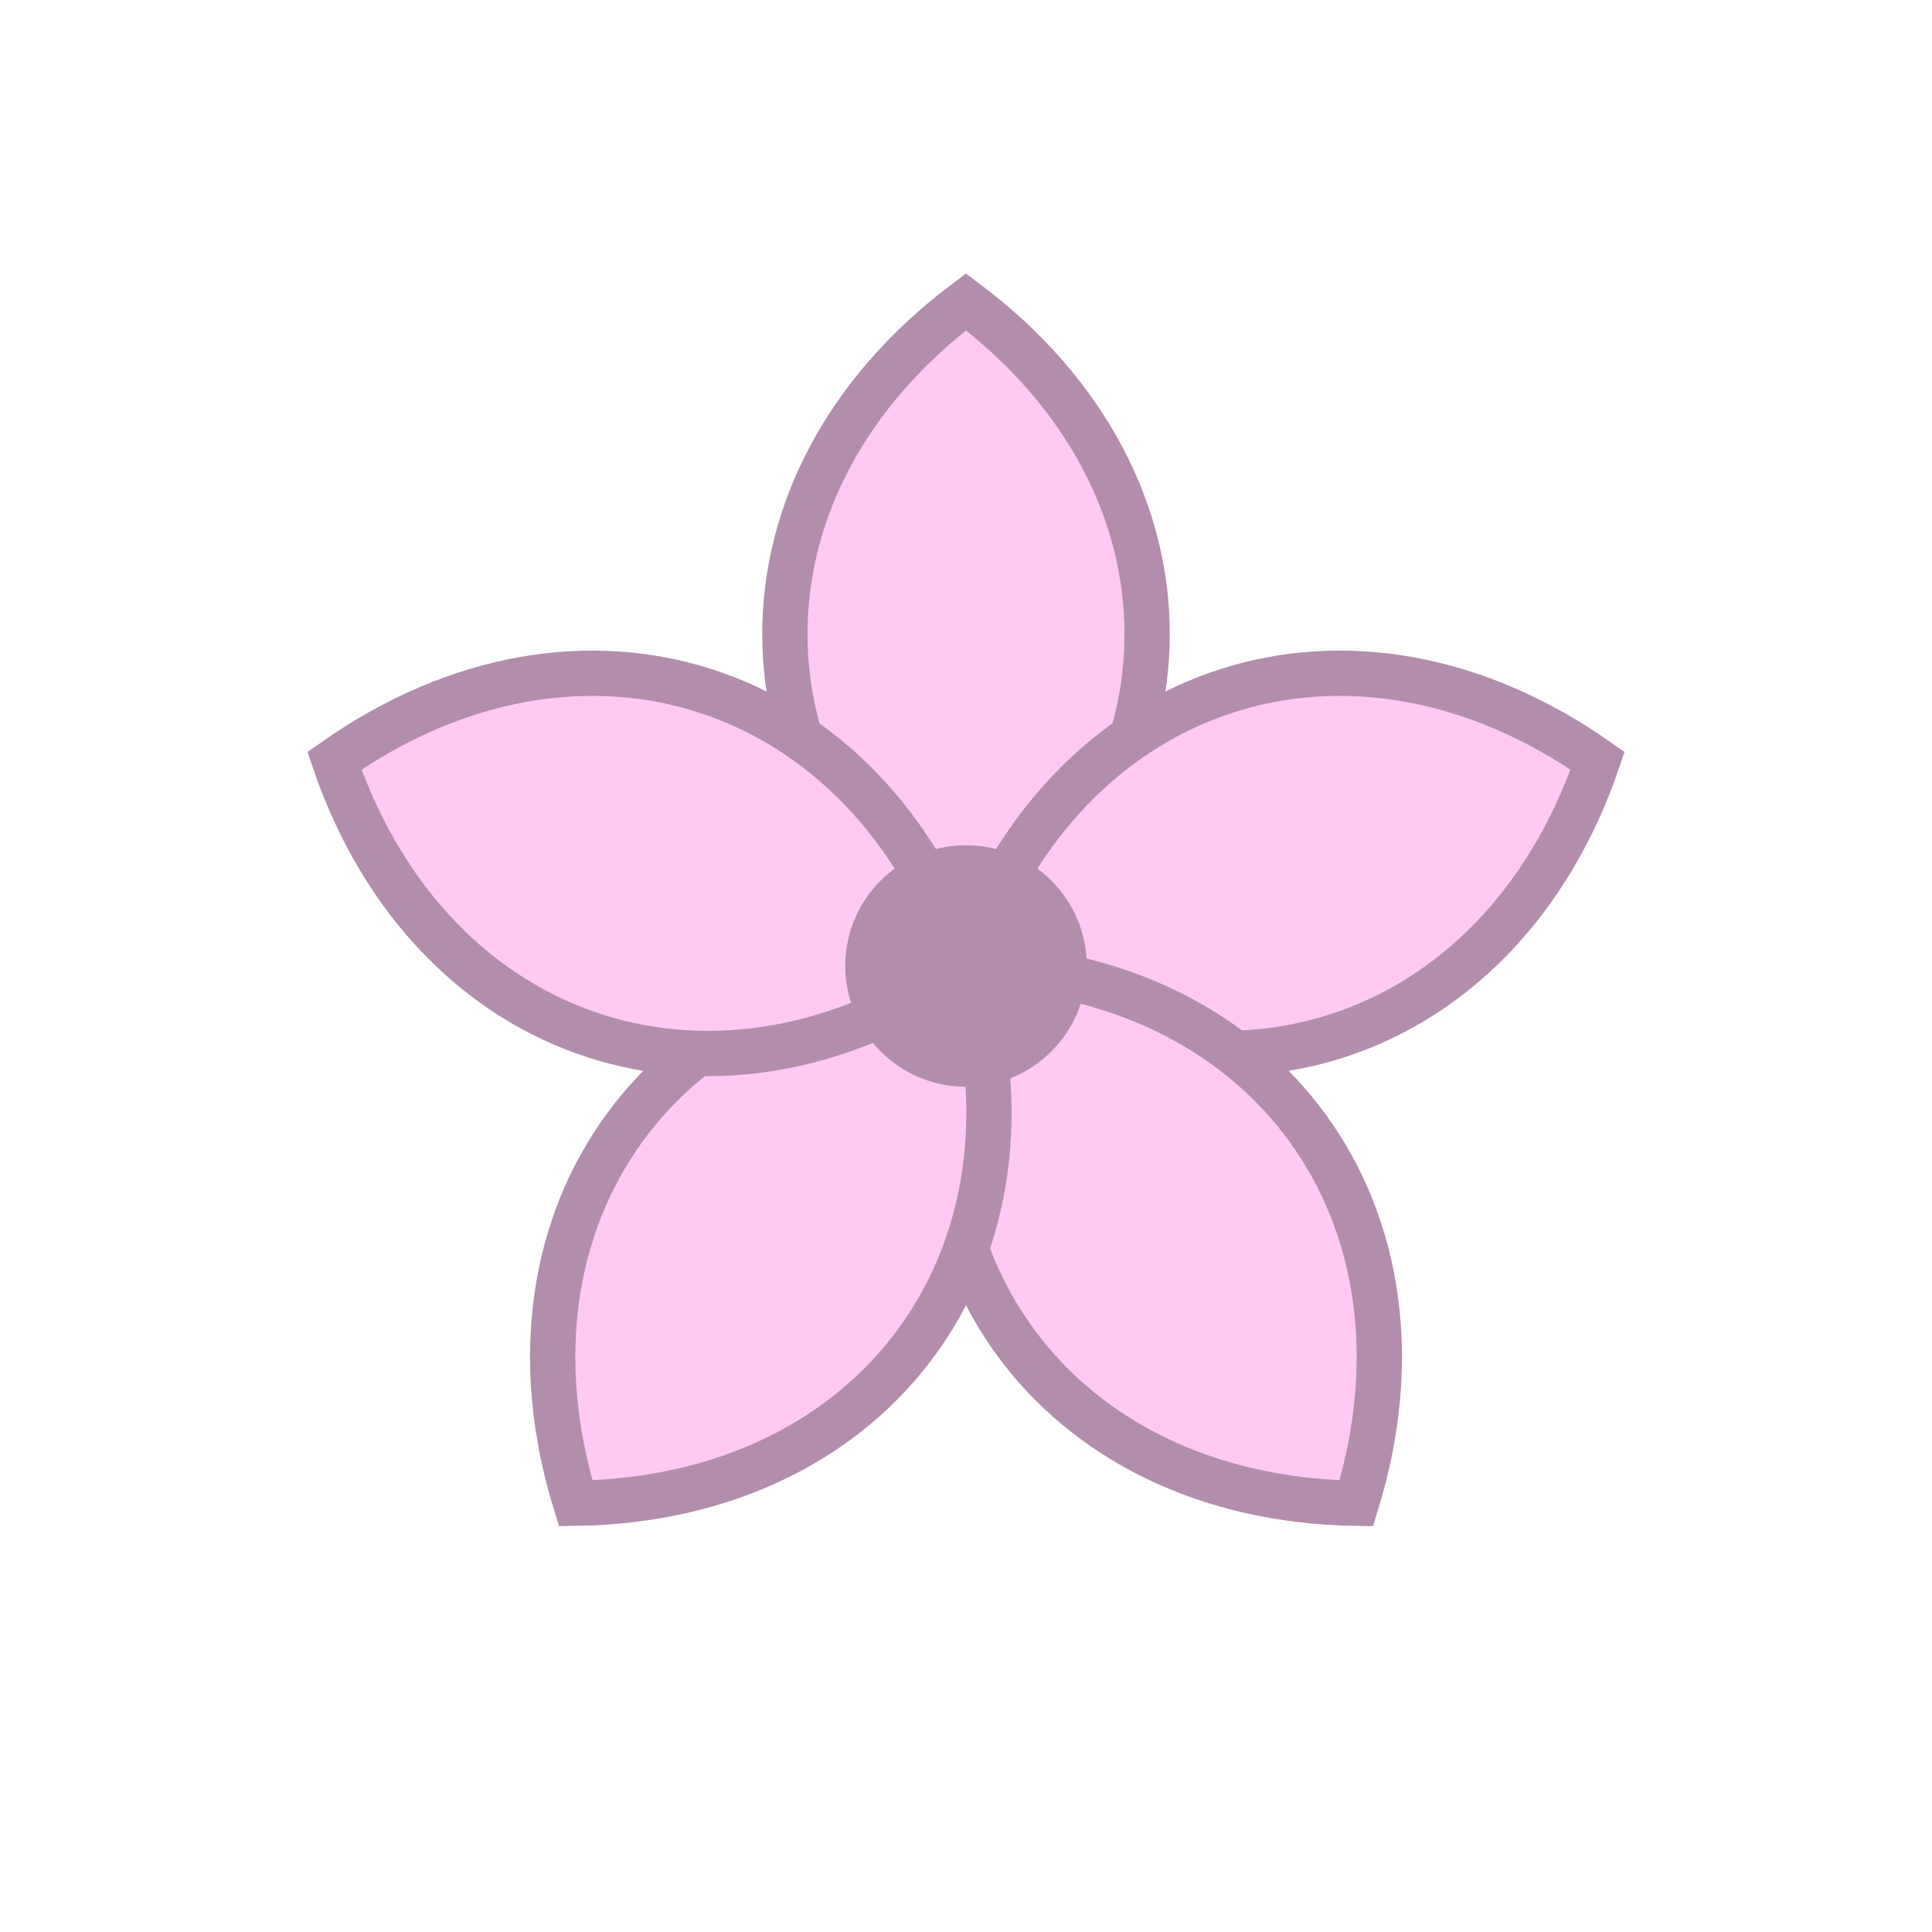
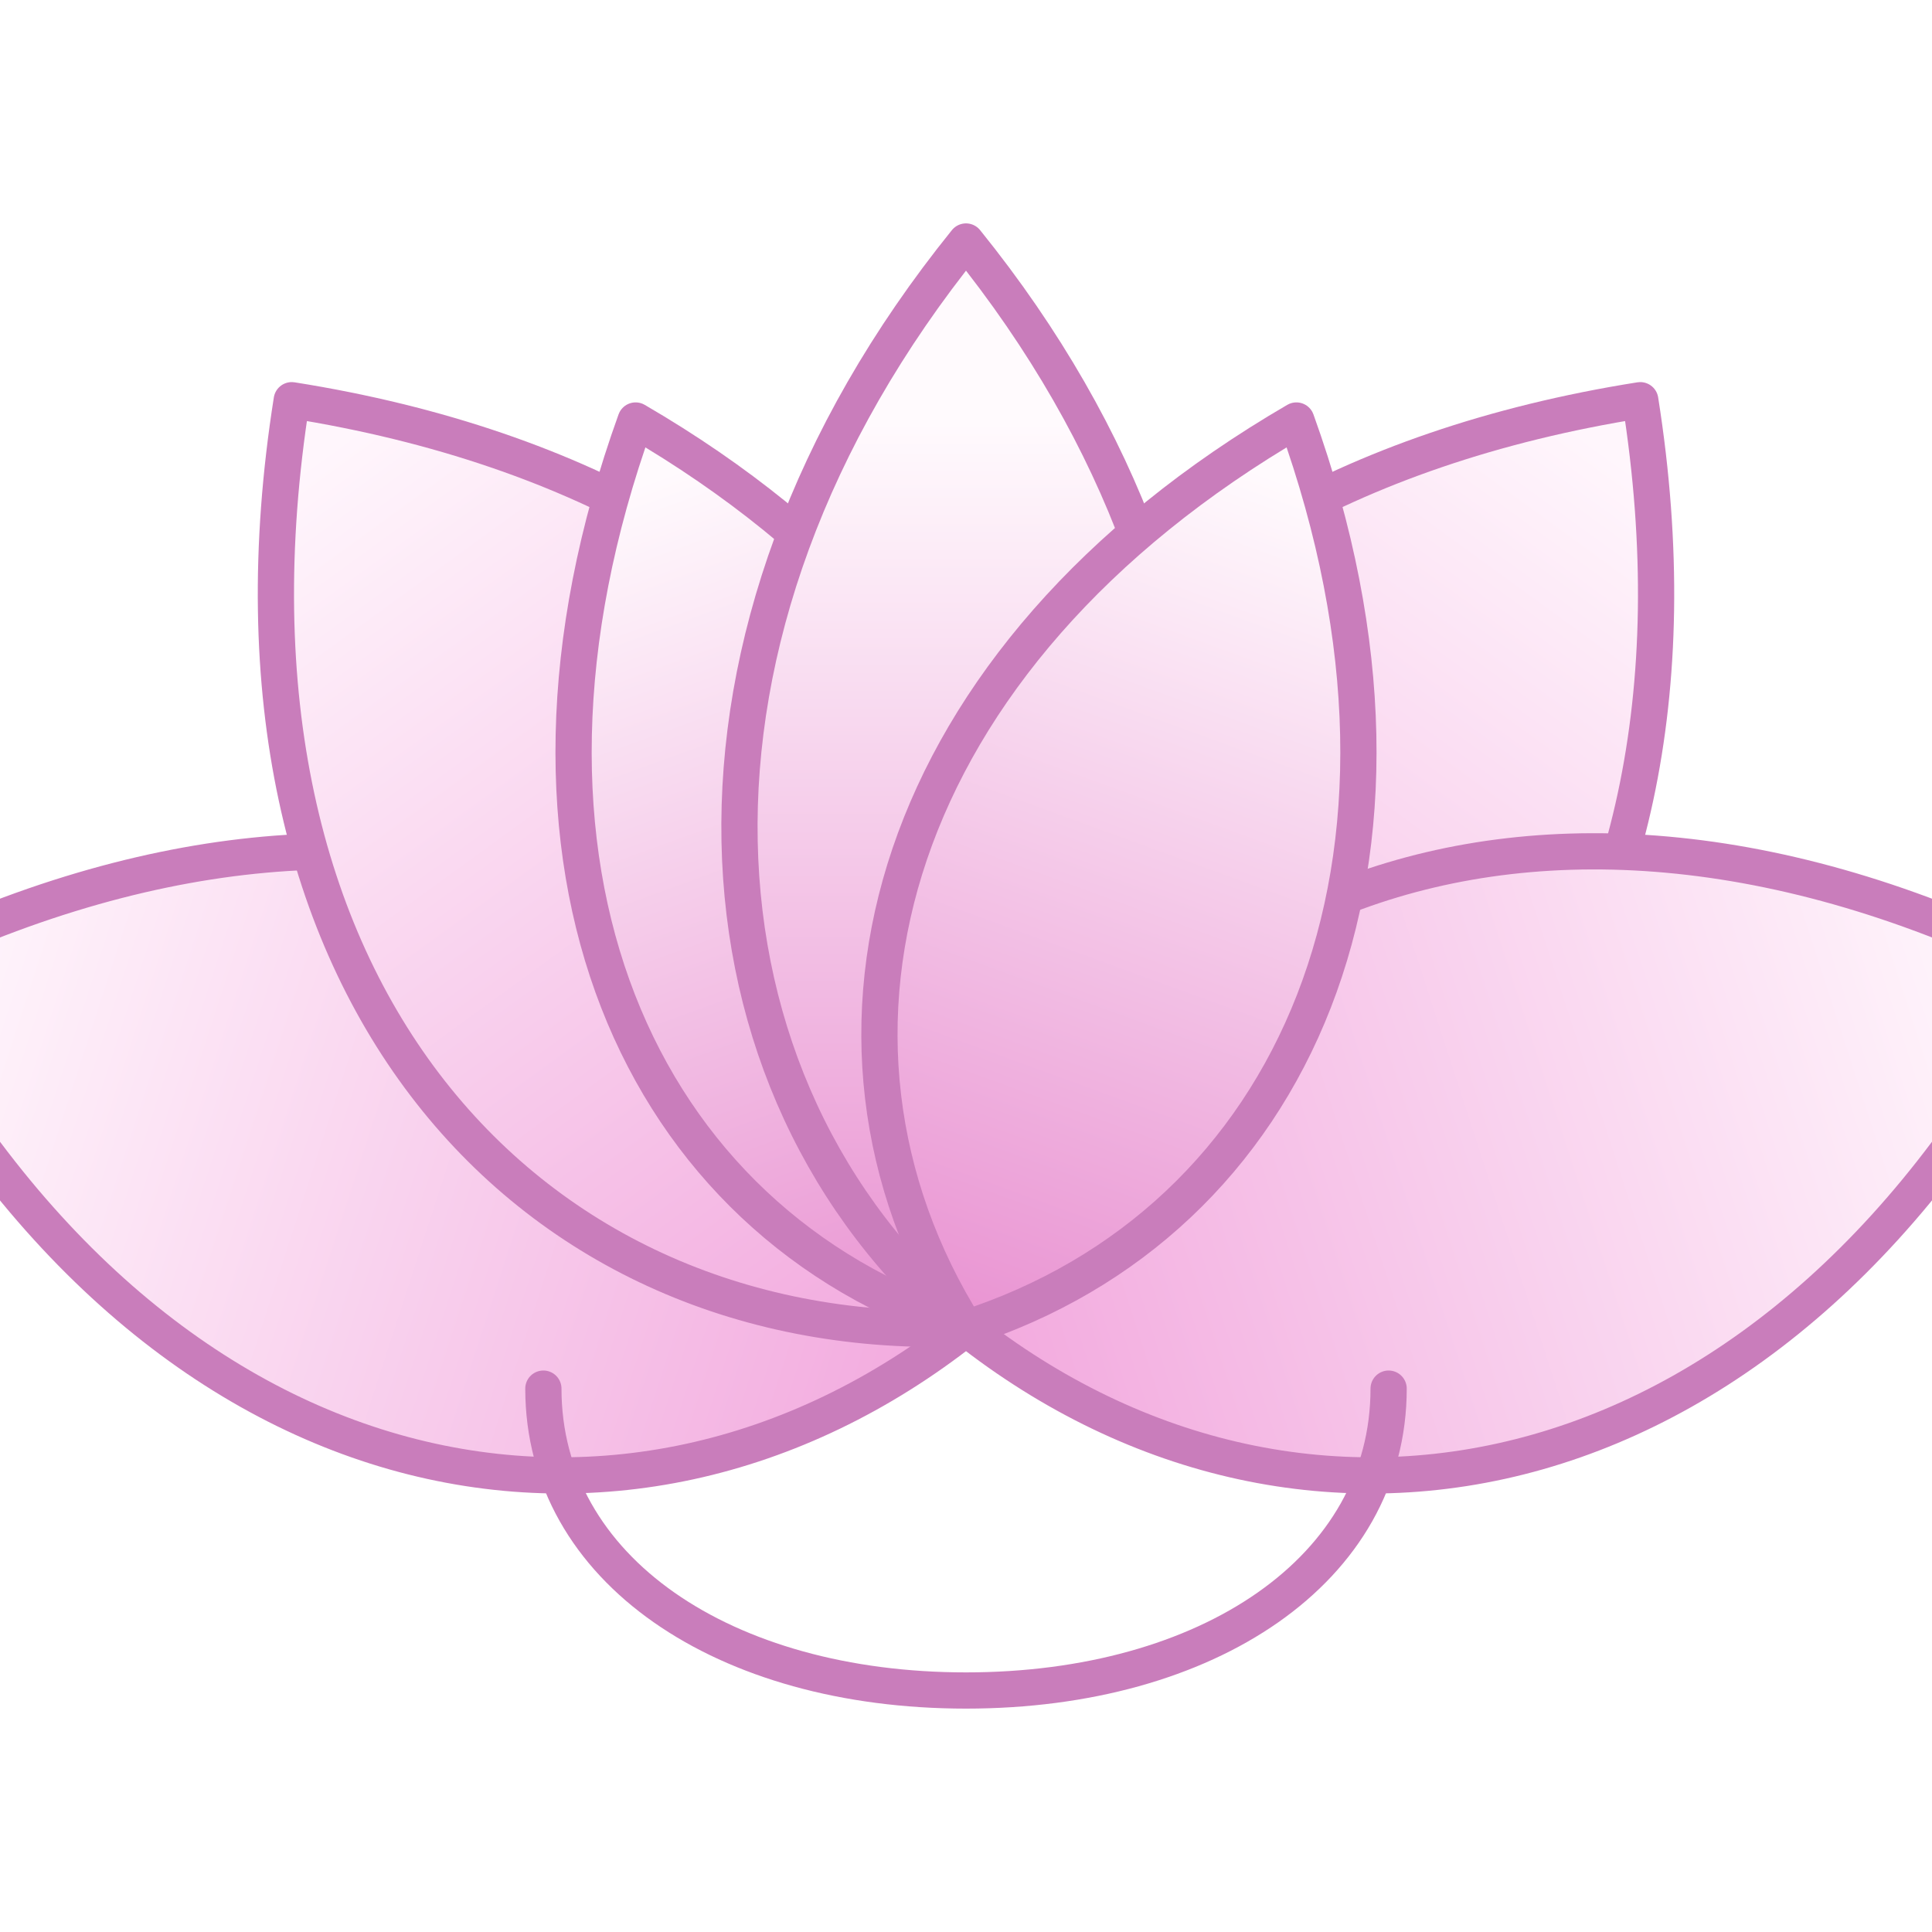
<svg xmlns="http://www.w3.org/2000/svg" width="64" height="64" viewBox="0 0 64 64">
-   <g transform="translate(32,32)">
-     <g fill="#FFC9F3" stroke="#B38DAC" stroke-width="1.5">
-       <path d="M0,-22 C8,-16 8,-6 0,0 C-8,-6 -8,-16 0,-22 Z" />
-       <path d="M0,-22 C8,-16 8,-6 0,0 C-8,-6 -8,-16 0,-22 Z" transform="rotate(72)" />
-       <path d="M0,-22 C8,-16 8,-6 0,0 C-8,-6 -8,-16 0,-22 Z" transform="rotate(144)" />
-       <path d="M0,-22 C8,-16 8,-6 0,0 C-8,-6 -8,-16 0,-22 Z" transform="rotate(216)" />
-       <path d="M0,-22 C8,-16 8,-6 0,0 C-8,-6 -8,-16 0,-22 Z" transform="rotate(288)" />
-     </g>
-     <circle r="4" fill="#B38DAC" />
+   <defs>
+     <linearGradient id="petala" x1="32" y1="44" x2="32" y2="8" gradientUnits="userSpaceOnUse">
+       <stop offset="0%" stop-color="#F2A9DE" />
+       <stop offset="100%" stop-color="#FFF6FC" />
+     </linearGradient>
+     <linearGradient id="petalb" x1="32" y1="44" x2="32" y2="14" gradientUnits="userSpaceOnUse">
+       <stop offset="0%" stop-color="#E993D2" />
+       <stop offset="100%" stop-color="#FFFAFD" />
+     </linearGradient>
+   </defs>
+   <g fill="url(#petala)" stroke="#C97DBB" stroke-width="1.2" stroke-linejoin="round">
+     <path d="M32,44 C20,36 18,20 32,6 C46,20 44,36 32,44 Z" transform="rotate(-72 32 44)" />
+     <path d="M32,44 C20,36 18,20 32,6 C46,20 44,36 32,44 Z" transform="rotate(-36 32 44)" />
+     <path d="M32,44 C20,36 18,20 32,6 C46,20 44,36 32,44 Z" transform="rotate(36 32 44)" />
+     <path d="M32,44 C20,36 18,20 32,6 C46,20 44,36 32,44 Z" transform="rotate(72 32 44)" />
  </g>
+   <g fill="url(#petalb)" stroke="#C97DBB" stroke-width="1.2" stroke-linejoin="round">
+     <path d="M32,44 C23,37 22,24 32,12 C42,24 41,37 32,44 Z" transform="rotate(-20 32 44)" />
+     <path d="M32,44 C22.5,36 21.5,21 32,8 C42.5,21 41.5,36 32,44 Z" />
+     <path d="M32,44 C23,37 22,24 32,12 C42,24 41,37 32,44 Z" transform="rotate(20 32 44)" />
+   </g>
+   <path d="M18,46 C18,52 24,56 32,56 C40,56 46,52 46,46" fill="none" stroke="#C97DBB" stroke-width="1.2" stroke-linecap="round" />
</svg>
